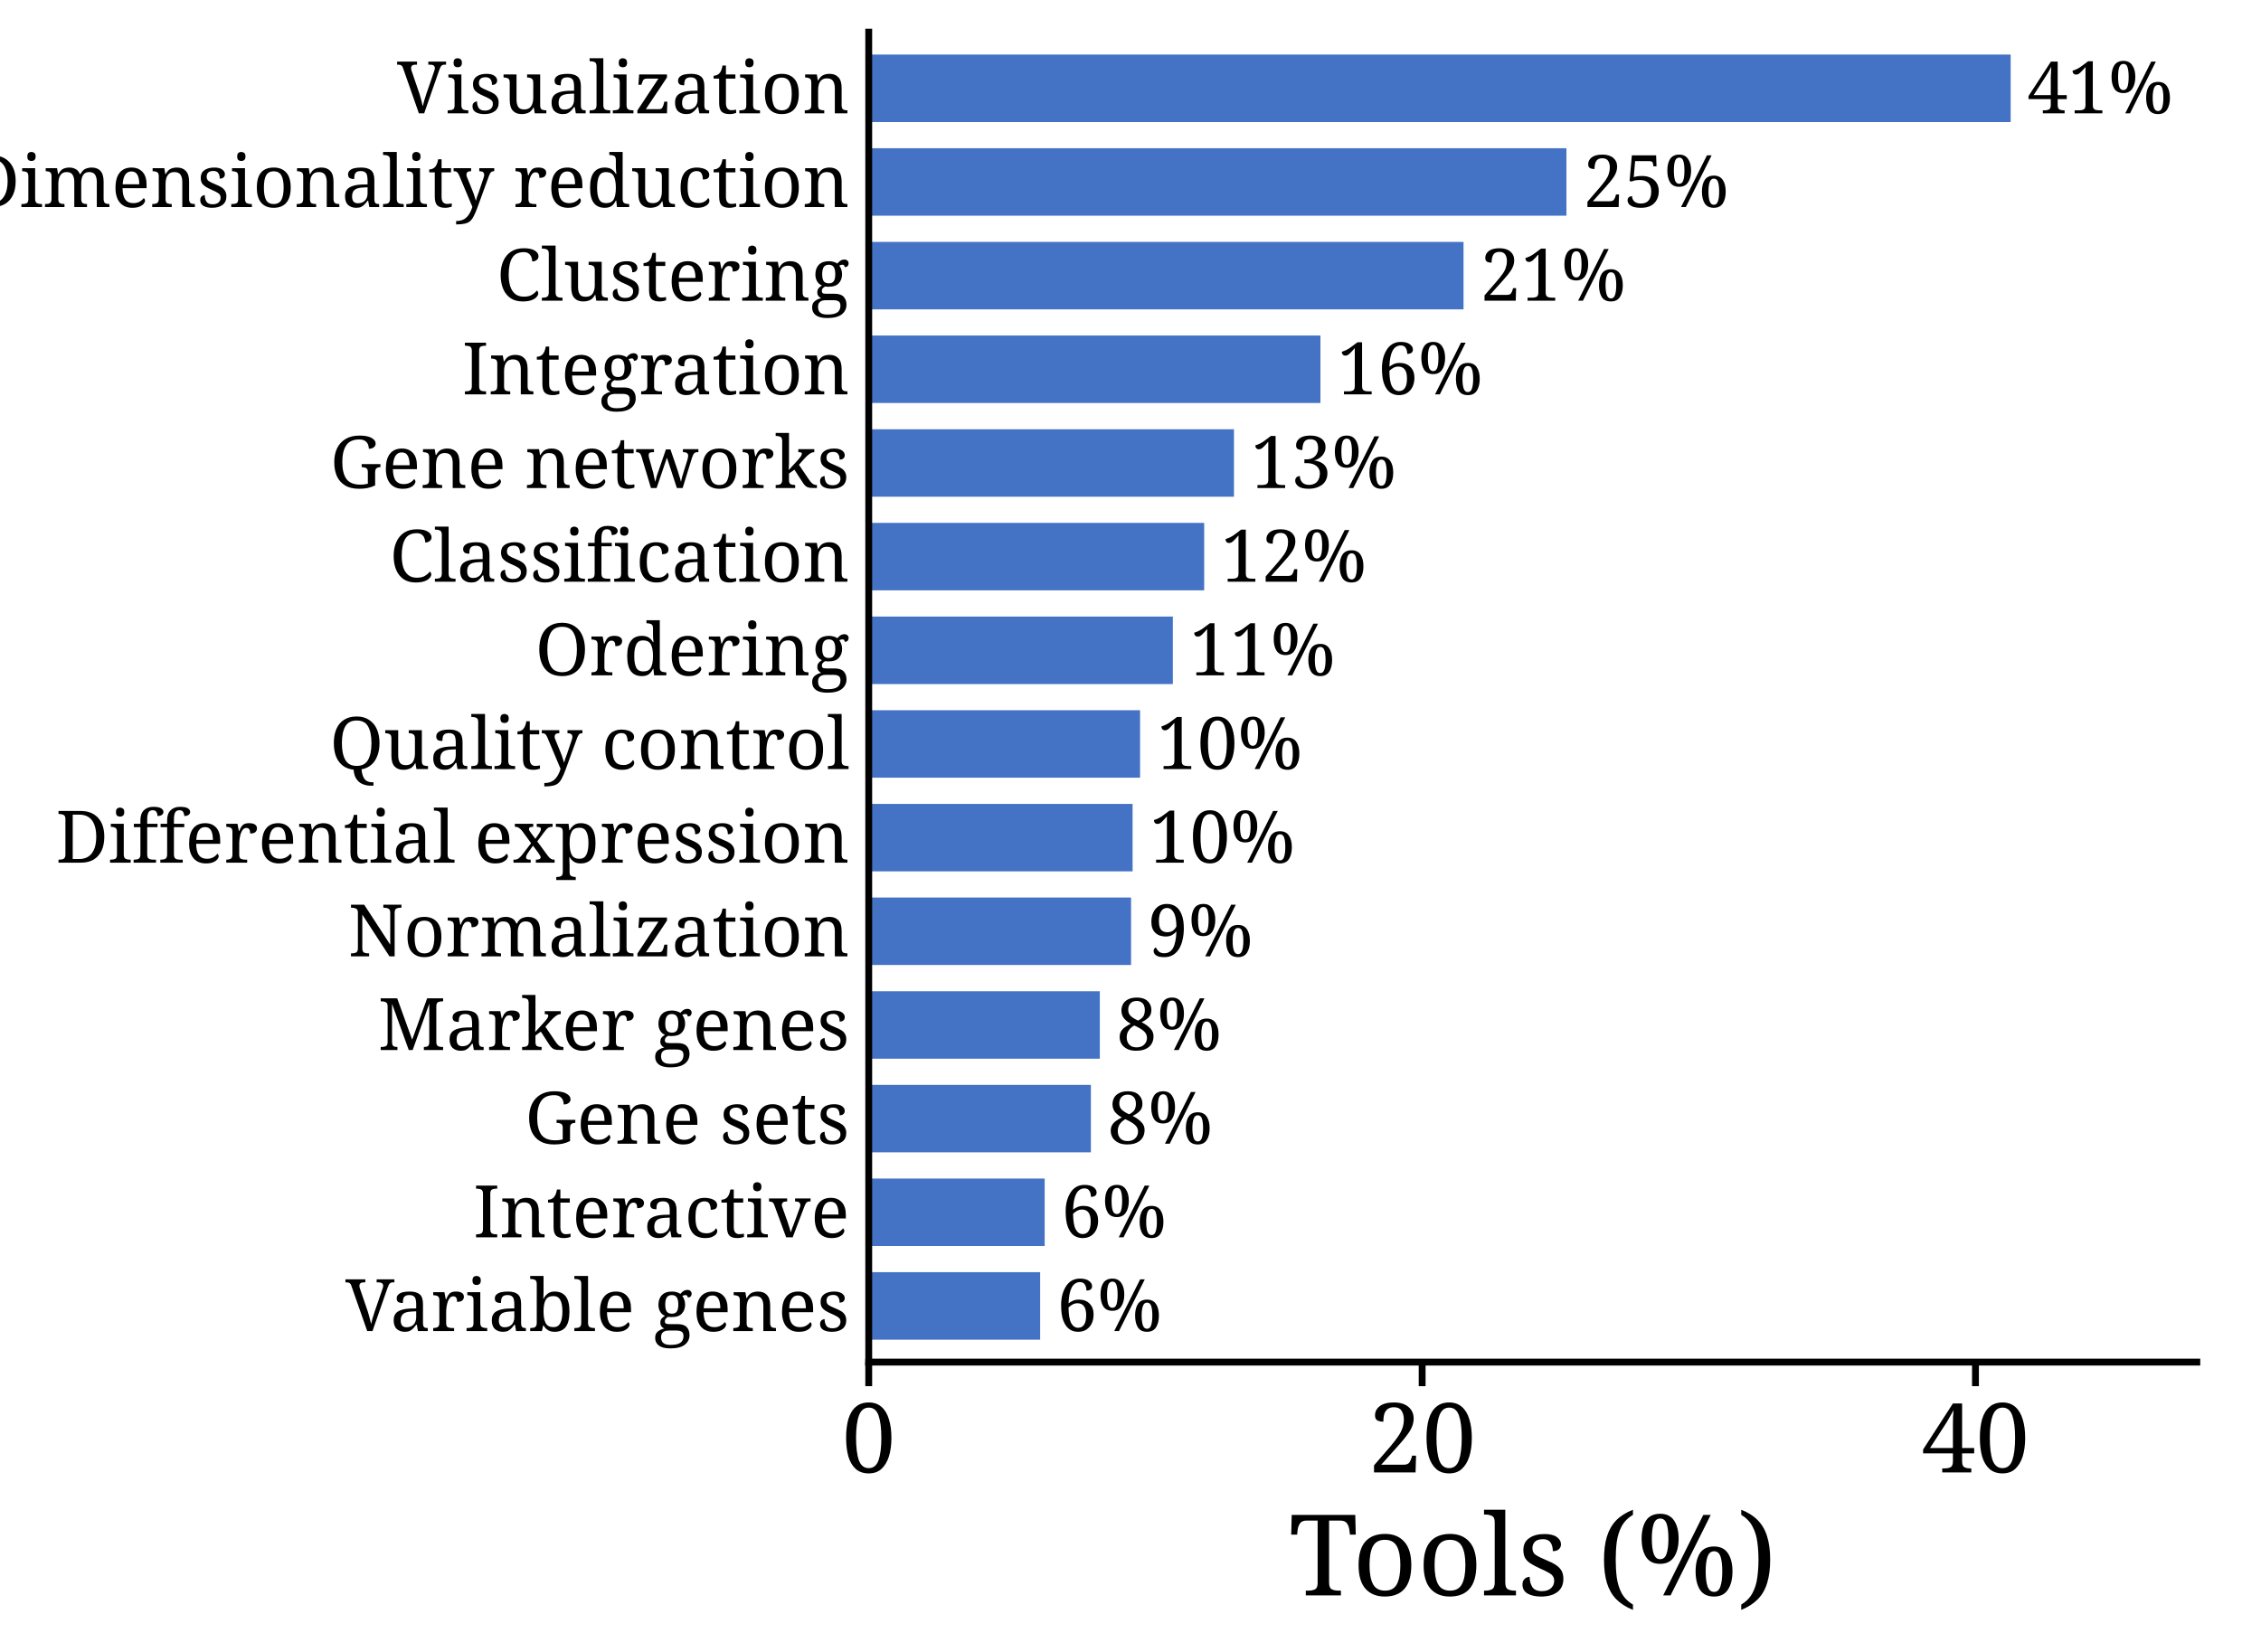
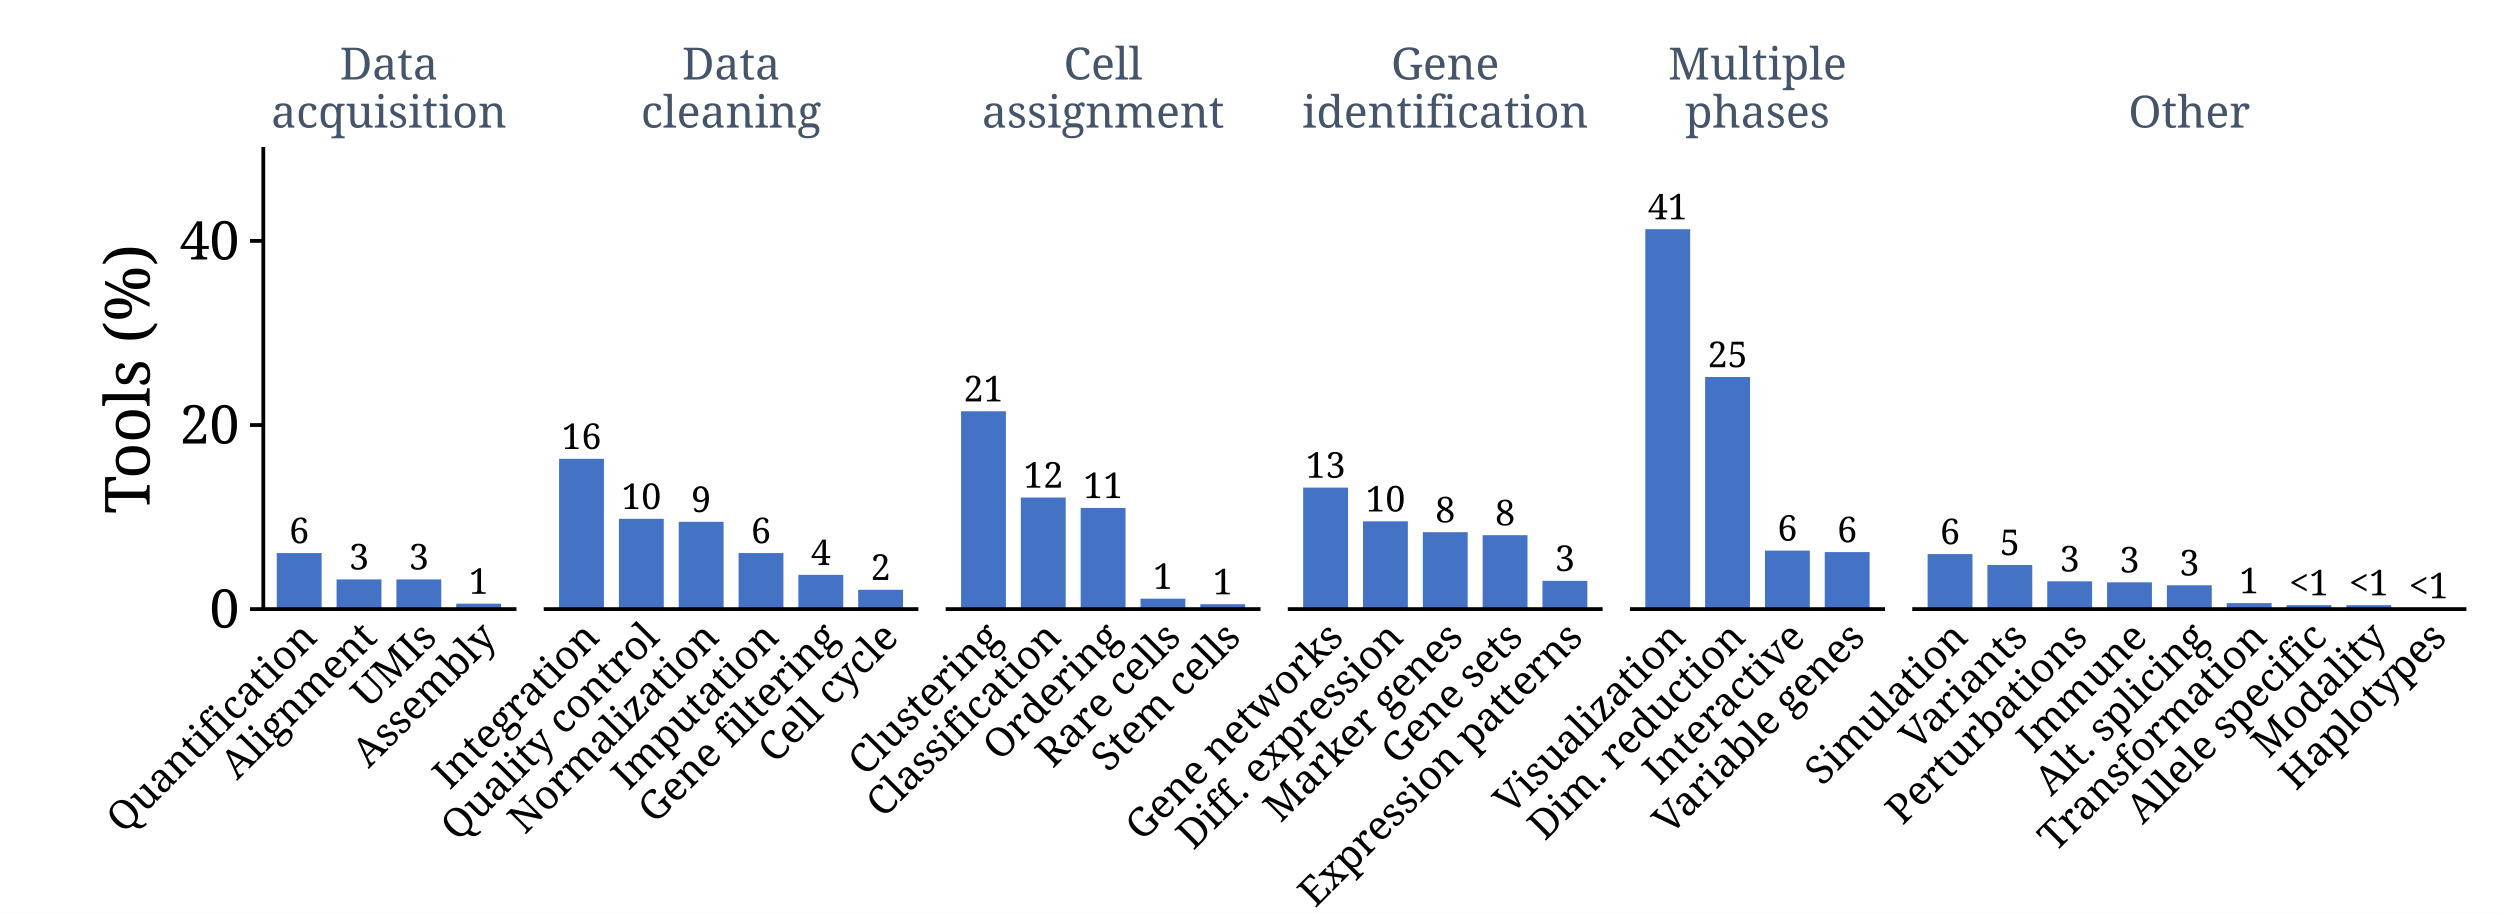
- <svg xmlns="http://www.w3.org/2000/svg" width="280.80pt" height="205.20pt" viewBox="0 0 280.80 205.20">
+ <svg xmlns="http://www.w3.org/2000/svg" width="561.60pt" height="205.20pt" viewBox="0 0 561.60 205.20">
  <g class="svglite">
    <defs>
      <style type="text/css">
    .svglite line, .svglite polyline, .svglite polygon, .svglite path, .svglite rect, .svglite circle {
      fill: none;
      stroke: #000000;
      stroke-linecap: round;
      stroke-linejoin: round;
      stroke-miterlimit: 10.00;
    }
    .svglite text {
      white-space: pre;
    }
    .svglite g.glyphgroup path {
      fill: inherit;
      stroke: none;
    }
  </style>
    </defs>
    <rect width="100%" height="100%" style="stroke: none; fill: #FFFFFF;" />
    <defs>
-       <clipPath id="cpMC4wMHwyODAuODB8MC4wMHwyMDUuMjA=">
-         <rect x="0.00" y="0.00" width="280.80" height="205.20" />
-       </clipPath>
-     </defs>
-     <g clip-path="url(#cpMC4wMHwyODAuODB8MC4wMHwyMDUuMjA=)">
-       <rect x="0" y="0.00" width="280.80" height="205.20" style="stroke-width: 1.16; stroke: none; fill: #FFFFFF;" />
-     </g>
-     <defs>
-       <clipPath id="cpMTA3Ljg5fDI3Mi44M3wzLjk5fDE2OS4yMA==">
-         <rect x="107.89" y="3.99" width="164.94" height="165.22" />
-       </clipPath>
-     </defs>
-     <g clip-path="url(#cpMTA3Ljg5fDI3Mi44M3wzLjk5fDE2OS4yMA==)">
-       <rect x="107.89" y="3.99" width="164.94" height="165.22" style="stroke-width: 1.16; stroke: none; fill: #FFFFFF;" />
-       <rect x="107.89" y="6.78" width="141.82" height="8.38" style="stroke-width: 1.16; stroke: none; stroke-linecap: butt; stroke-linejoin: miter; fill: #4472C4;" />
-       <rect x="107.89" y="18.41" width="86.65" height="8.38" style="stroke-width: 1.16; stroke: none; stroke-linecap: butt; stroke-linejoin: miter; fill: #4472C4;" />
-       <rect x="107.89" y="30.05" width="73.87" height="8.38" style="stroke-width: 1.16; stroke: none; stroke-linecap: butt; stroke-linejoin: miter; fill: #4472C4;" />
-       <rect x="107.89" y="41.68" width="56.10" height="8.38" style="stroke-width: 1.16; stroke: none; stroke-linecap: butt; stroke-linejoin: miter; fill: #4472C4;" />
-       <rect x="107.89" y="53.32" width="45.36" height="8.38" style="stroke-width: 1.16; stroke: none; stroke-linecap: butt; stroke-linejoin: miter; fill: #4472C4;" />
-       <rect x="107.89" y="64.95" width="41.66" height="8.38" style="stroke-width: 1.16; stroke: none; stroke-linecap: butt; stroke-linejoin: miter; fill: #4472C4;" />
-       <rect x="107.89" y="76.59" width="37.77" height="8.38" style="stroke-width: 1.16; stroke: none; stroke-linecap: butt; stroke-linejoin: miter; fill: #4472C4;" />
-       <rect x="107.89" y="88.22" width="33.70" height="8.38" style="stroke-width: 1.16; stroke: none; stroke-linecap: butt; stroke-linejoin: miter; fill: #4472C4;" />
-       <rect x="107.89" y="99.86" width="32.77" height="8.38" style="stroke-width: 1.16; stroke: none; stroke-linecap: butt; stroke-linejoin: miter; fill: #4472C4;" />
-       <rect x="107.89" y="111.49" width="32.58" height="8.38" style="stroke-width: 1.16; stroke: none; stroke-linecap: butt; stroke-linejoin: miter; fill: #4472C4;" />
-       <rect x="107.89" y="123.13" width="28.70" height="8.38" style="stroke-width: 1.16; stroke: none; stroke-linecap: butt; stroke-linejoin: miter; fill: #4472C4;" />
-       <rect x="107.89" y="134.76" width="27.59" height="8.38" style="stroke-width: 1.16; stroke: none; stroke-linecap: butt; stroke-linejoin: miter; fill: #4472C4;" />
-       <rect x="107.89" y="146.40" width="21.85" height="8.38" style="stroke-width: 1.16; stroke: none; stroke-linecap: butt; stroke-linejoin: miter; fill: #4472C4;" />
-       <rect x="107.89" y="158.03" width="21.29" height="8.38" style="stroke-width: 1.16; stroke: none; stroke-linecap: butt; stroke-linejoin: miter; fill: #4472C4;" />
-       <text x="251.77" y="14.08" style="font-size: 9.00px; font-family: &quot;Georgia&quot;;" textLength="16.31px" lengthAdjust="spacingAndGlyphs">41%</text>
-       <text x="196.60" y="25.72" style="font-size: 9.00px; font-family: &quot;Georgia&quot;;" textLength="17.14px" lengthAdjust="spacingAndGlyphs">25%</text>
-       <text x="183.82" y="37.35" style="font-size: 9.00px; font-family: &quot;Georgia&quot;;" textLength="16.27px" lengthAdjust="spacingAndGlyphs">21%</text>
-       <text x="166.05" y="48.99" style="font-size: 9.00px; font-family: &quot;Georgia&quot;;" textLength="16.33px" lengthAdjust="spacingAndGlyphs">16%</text>
-       <text x="155.31" y="60.62" style="font-size: 9.00px; font-family: &quot;Georgia&quot;;" textLength="16.20px" lengthAdjust="spacingAndGlyphs">13%</text>
-       <text x="151.61" y="72.26" style="font-size: 9.00px; font-family: &quot;Georgia&quot;;" textLength="16.27px" lengthAdjust="spacingAndGlyphs">12%</text>
-       <text x="147.72" y="83.89" style="font-size: 9.00px; font-family: &quot;Georgia&quot;;" textLength="15.11px" lengthAdjust="spacingAndGlyphs">11%</text>
-       <text x="143.65" y="95.53" style="font-size: 9.00px; font-family: &quot;Georgia&quot;;" textLength="16.77px" lengthAdjust="spacingAndGlyphs">10%</text>
-       <text x="142.72" y="107.16" style="font-size: 9.00px; font-family: &quot;Georgia&quot;;" textLength="16.77px" lengthAdjust="spacingAndGlyphs">10%</text>
-       <text x="142.54" y="118.80" style="font-size: 9.00px; font-family: &quot;Georgia&quot;;" textLength="12.45px" lengthAdjust="spacingAndGlyphs">9%</text>
-       <text x="138.65" y="130.43" style="font-size: 9.00px; font-family: &quot;Georgia&quot;;" textLength="12.72px" lengthAdjust="spacingAndGlyphs">8%</text>
-       <text x="137.54" y="142.07" style="font-size: 9.00px; font-family: &quot;Georgia&quot;;" textLength="12.72px" lengthAdjust="spacingAndGlyphs">8%</text>
-       <text x="131.80" y="153.70" style="font-size: 9.00px; font-family: &quot;Georgia&quot;;" textLength="12.45px" lengthAdjust="spacingAndGlyphs">6%</text>
-       <text x="131.24" y="165.34" style="font-size: 9.00px; font-family: &quot;Georgia&quot;;" textLength="12.45px" lengthAdjust="spacingAndGlyphs">6%</text>
-     </g>
-     <g clip-path="url(#cpMC4wMHwyODAuODB8MC4wMHwyMDUuMjA=)">
-       <polyline points="107.89,169.20 107.89,3.99 " style="stroke-width: 0.85; stroke-linecap: square;" />
-       <text x="105.50" y="165.34" text-anchor="end" style="font-size: 9.00px; font-family: &quot;Georgia&quot;;" textLength="58.00px" lengthAdjust="spacingAndGlyphs">Variable genes</text>
-       <text x="105.50" y="153.70" text-anchor="end" style="font-size: 9.00px; font-family: &quot;Georgia&quot;;" textLength="43.14px" lengthAdjust="spacingAndGlyphs">Interactive</text>
-       <text x="105.50" y="142.07" text-anchor="end" style="font-size: 9.00px; font-family: &quot;Georgia&quot;;" textLength="37.94px" lengthAdjust="spacingAndGlyphs">Gene sets</text>
-       <text x="105.50" y="130.43" text-anchor="end" style="font-size: 9.00px; font-family: &quot;Georgia&quot;;" textLength="54.06px" lengthAdjust="spacingAndGlyphs">Marker genes</text>
-       <text x="105.50" y="118.80" text-anchor="end" style="font-size: 9.00px; font-family: &quot;Georgia&quot;;" textLength="57.58px" lengthAdjust="spacingAndGlyphs">Normalization</text>
-       <text x="105.50" y="107.16" text-anchor="end" style="font-size: 9.00px; font-family: &quot;Georgia&quot;;" textLength="90.59px" lengthAdjust="spacingAndGlyphs">Differential expression</text>
-       <text x="105.50" y="95.53" text-anchor="end" style="font-size: 9.00px; font-family: &quot;Georgia&quot;;" textLength="59.84px" lengthAdjust="spacingAndGlyphs">Quality control</text>
-       <text x="105.50" y="83.89" text-anchor="end" style="font-size: 9.00px; font-family: &quot;Georgia&quot;;" textLength="36.12px" lengthAdjust="spacingAndGlyphs">Ordering</text>
-       <text x="105.50" y="72.26" text-anchor="end" style="font-size: 9.00px; font-family: &quot;Georgia&quot;;" textLength="53.42px" lengthAdjust="spacingAndGlyphs">Classification</text>
-       <text x="105.50" y="60.62" text-anchor="end" style="font-size: 9.00px; font-family: &quot;Georgia&quot;;" textLength="59.38px" lengthAdjust="spacingAndGlyphs">Gene networks</text>
-       <text x="105.50" y="48.99" text-anchor="end" style="font-size: 9.00px; font-family: &quot;Georgia&quot;;" textLength="44.98px" lengthAdjust="spacingAndGlyphs">Integration</text>
-       <text x="105.50" y="37.35" text-anchor="end" style="font-size: 9.00px; font-family: &quot;Georgia&quot;;" textLength="41.09px" lengthAdjust="spacingAndGlyphs">Clustering</text>
-       <text x="105.50" y="25.72" text-anchor="end" style="font-size: 9.00px; font-family: &quot;Georgia&quot;;" textLength="101.52px" lengthAdjust="spacingAndGlyphs">Dimensionality reduction</text>
-       <text x="105.50" y="14.08" text-anchor="end" style="font-size: 9.00px; font-family: &quot;Georgia&quot;;" textLength="51.91px" lengthAdjust="spacingAndGlyphs">Visualization</text>
-       <polyline points="107.89,169.20 272.83,169.20 " style="stroke-width: 0.85; stroke-linecap: square;" />
-       <polyline points="107.89,172.19 107.89,169.20 " style="stroke-width: 0.85; stroke-linecap: butt;" />
-       <polyline points="176.62,172.19 176.62,169.20 " style="stroke-width: 0.85; stroke-linecap: butt;" />
-       <polyline points="245.34,172.19 245.34,169.20 " style="stroke-width: 0.85; stroke-linecap: butt;" />
-       <text x="107.89" y="182.90" text-anchor="middle" style="font-size: 12.00px; font-family: &quot;Georgia&quot;;" textLength="7.36px" lengthAdjust="spacingAndGlyphs">0</text>
-       <text x="176.62" y="182.90" text-anchor="middle" style="font-size: 12.00px; font-family: &quot;Georgia&quot;;" textLength="14.06px" lengthAdjust="spacingAndGlyphs">20</text>
-       <text x="245.34" y="182.90" text-anchor="middle" style="font-size: 12.00px; font-family: &quot;Georgia&quot;;" textLength="14.14px" lengthAdjust="spacingAndGlyphs">40</text>
-       <text x="190.36" y="198.18" text-anchor="middle" style="font-size: 14.00px; font-family: &quot;Georgia&quot;;" textLength="59.11px" lengthAdjust="spacingAndGlyphs">Tools (%)</text>
+       <clipPath id="cpMC4wMHw1NjEuNjB8MC4wMHwyMDUuMjA=">
+         <rect x="0.00" y="0.00" width="561.60" height="205.20" />
+       </clipPath>
+     </defs>
+     <g clip-path="url(#cpMC4wMHw1NjEuNjB8MC4wMHwyMDUuMjA=)">
+       <rect x="-0" y="-0" width="561.60" height="205.20" style="stroke-width: 1.16; stroke: none; fill: #FFFFFF;" />
+     </g>
+     <defs>
+       <clipPath id="cpNTkuMTV8MTE1LjU5fDMzLjQ0fDEzNi44Mw==">
+         <rect x="59.15" y="33.44" width="56.44" height="103.39" />
+       </clipPath>
+     </defs>
+     <g clip-path="url(#cpNTkuMTV8MTE1LjU5fDMzLjQ0fDEzNi44Mw==)">
+       <rect x="59.15" y="33.44" width="56.44" height="103.39" style="stroke-width: 1.16; stroke: none; fill: #FFFFFF;" />
+       <rect x="62.17" y="124.24" width="10.08" height="12.59" style="stroke-width: 1.16; stroke: none; stroke-linecap: butt; stroke-linejoin: miter; fill: #4472C4;" />
+       <rect x="75.61" y="130.15" width="10.08" height="6.68" style="stroke-width: 1.16; stroke: none; stroke-linecap: butt; stroke-linejoin: miter; fill: #4472C4;" />
+       <rect x="89.05" y="130.15" width="10.08" height="6.68" style="stroke-width: 1.16; stroke: none; stroke-linecap: butt; stroke-linejoin: miter; fill: #4472C4;" />
+       <rect x="102.49" y="135.61" width="10.08" height="1.23" style="stroke-width: 1.16; stroke: none; stroke-linecap: butt; stroke-linejoin: miter; fill: #4472C4;" />
+       <text x="67.21" y="122.03" text-anchor="middle" style="font-size: 8.00px; font-family: &quot;Georgia&quot;;" textLength="4.52px" lengthAdjust="spacingAndGlyphs">6</text>
+       <text x="80.65" y="127.93" text-anchor="middle" style="font-size: 8.00px; font-family: &quot;Georgia&quot;;" textLength="4.41px" lengthAdjust="spacingAndGlyphs">3</text>
+       <text x="94.09" y="127.93" text-anchor="middle" style="font-size: 8.00px; font-family: &quot;Georgia&quot;;" textLength="4.41px" lengthAdjust="spacingAndGlyphs">3</text>
+       <text x="107.53" y="133.39" text-anchor="middle" style="font-size: 8.00px; font-family: &quot;Georgia&quot;;" textLength="3.44px" lengthAdjust="spacingAndGlyphs">1</text>
+     </g>
+     <g clip-path="url(#cpMC4wMHw1NjEuNjB8MC4wMHwyMDUuMjA=)">
+ </g>
+     <defs>
+       <clipPath id="cpMTIyLjU3fDIwNS44OXwzMy40NHwxMzYuODM=">
+         <rect x="122.57" y="33.44" width="83.32" height="103.39" />
+       </clipPath>
+     </defs>
+     <g clip-path="url(#cpMTIyLjU3fDIwNS44OXwzMy40NHwxMzYuODM=)">
+       <rect x="122.57" y="33.44" width="83.32" height="103.39" style="stroke-width: 1.16; stroke: none; fill: #FFFFFF;" />
+       <rect x="125.59" y="103.07" width="10.08" height="33.76" style="stroke-width: 1.16; stroke: none; stroke-linecap: butt; stroke-linejoin: miter; fill: #4472C4;" />
+       <rect x="139.03" y="116.55" width="10.08" height="20.28" style="stroke-width: 1.16; stroke: none; stroke-linecap: butt; stroke-linejoin: miter; fill: #4472C4;" />
+       <rect x="152.47" y="117.22" width="10.08" height="19.61" style="stroke-width: 1.16; stroke: none; stroke-linecap: butt; stroke-linejoin: miter; fill: #4472C4;" />
+       <rect x="165.91" y="124.24" width="10.08" height="12.59" style="stroke-width: 1.16; stroke: none; stroke-linecap: butt; stroke-linejoin: miter; fill: #4472C4;" />
+       <rect x="179.35" y="129.14" width="10.08" height="7.69" style="stroke-width: 1.16; stroke: none; stroke-linecap: butt; stroke-linejoin: miter; fill: #4472C4;" />
+       <rect x="192.78" y="132.49" width="10.08" height="4.34" style="stroke-width: 1.16; stroke: none; stroke-linecap: butt; stroke-linejoin: miter; fill: #4472C4;" />
+       <text x="130.63" y="100.86" text-anchor="middle" style="font-size: 8.00px; font-family: &quot;Georgia&quot;;" textLength="7.95px" lengthAdjust="spacingAndGlyphs">16</text>
+       <text x="144.07" y="114.34" text-anchor="middle" style="font-size: 8.00px; font-family: &quot;Georgia&quot;;" textLength="8.34px" lengthAdjust="spacingAndGlyphs">10</text>
+       <text x="157.51" y="115.01" text-anchor="middle" style="font-size: 8.00px; font-family: &quot;Georgia&quot;;" textLength="4.52px" lengthAdjust="spacingAndGlyphs">9</text>
+       <text x="170.95" y="122.03" text-anchor="middle" style="font-size: 8.00px; font-family: &quot;Georgia&quot;;" textLength="4.52px" lengthAdjust="spacingAndGlyphs">6</text>
+       <text x="184.39" y="126.93" text-anchor="middle" style="font-size: 8.00px; font-family: &quot;Georgia&quot;;" textLength="4.52px" lengthAdjust="spacingAndGlyphs">4</text>
+       <text x="197.82" y="130.27" text-anchor="middle" style="font-size: 8.00px; font-family: &quot;Georgia&quot;;" textLength="4.45px" lengthAdjust="spacingAndGlyphs">2</text>
+     </g>
+     <g clip-path="url(#cpMC4wMHw1NjEuNjB8MC4wMHwyMDUuMjA=)">
+ </g>
+     <defs>
+       <clipPath id="cpMjEyLjg2fDI4Mi43NHwzMy40NHwxMzYuODM=">
+         <rect x="212.86" y="33.44" width="69.88" height="103.39" />
+       </clipPath>
+     </defs>
+     <g clip-path="url(#cpMjEyLjg2fDI4Mi43NHwzMy40NHwxMzYuODM=)">
+       <rect x="212.86" y="33.44" width="69.88" height="103.39" style="stroke-width: 1.16; stroke: none; fill: #FFFFFF;" />
+       <rect x="215.89" y="92.38" width="10.08" height="44.45" style="stroke-width: 1.16; stroke: none; stroke-linecap: butt; stroke-linejoin: miter; fill: #4472C4;" />
+       <rect x="229.32" y="111.76" width="10.08" height="25.07" style="stroke-width: 1.16; stroke: none; stroke-linecap: butt; stroke-linejoin: miter; fill: #4472C4;" />
+       <rect x="242.76" y="114.10" width="10.08" height="22.73" style="stroke-width: 1.16; stroke: none; stroke-linecap: butt; stroke-linejoin: miter; fill: #4472C4;" />
+       <rect x="256.20" y="134.49" width="10.08" height="2.34" style="stroke-width: 1.16; stroke: none; stroke-linecap: butt; stroke-linejoin: miter; fill: #4472C4;" />
+       <rect x="269.64" y="135.72" width="10.08" height="1.11" style="stroke-width: 1.16; stroke: none; stroke-linecap: butt; stroke-linejoin: miter; fill: #4472C4;" />
+       <text x="220.93" y="90.17" text-anchor="middle" style="font-size: 8.00px; font-family: &quot;Georgia&quot;;" textLength="7.89px" lengthAdjust="spacingAndGlyphs">21</text>
+       <text x="234.36" y="109.55" text-anchor="middle" style="font-size: 8.00px; font-family: &quot;Georgia&quot;;" textLength="7.89px" lengthAdjust="spacingAndGlyphs">12</text>
+       <text x="247.80" y="111.89" text-anchor="middle" style="font-size: 8.00px; font-family: &quot;Georgia&quot;;" textLength="6.88px" lengthAdjust="spacingAndGlyphs">11</text>
+       <text x="261.24" y="132.28" text-anchor="middle" style="font-size: 8.00px; font-family: &quot;Georgia&quot;;" textLength="3.44px" lengthAdjust="spacingAndGlyphs">1</text>
+       <text x="274.68" y="133.51" text-anchor="middle" style="font-size: 8.00px; font-family: &quot;Georgia&quot;;" textLength="3.44px" lengthAdjust="spacingAndGlyphs">1</text>
+     </g>
+     <g clip-path="url(#cpMC4wMHw1NjEuNjB8MC4wMHwyMDUuMjA=)">
+ </g>
+     <defs>
+       <clipPath id="cpMjg5LjcyfDM1OS42MHwzMy40NHwxMzYuODM=">
+         <rect x="289.72" y="33.44" width="69.88" height="103.39" />
+       </clipPath>
+     </defs>
+     <g clip-path="url(#cpMjg5LjcyfDM1OS42MHwzMy40NHwxMzYuODM=)">
+       <rect x="289.72" y="33.44" width="69.88" height="103.39" style="stroke-width: 1.16; stroke: none; fill: #FFFFFF;" />
+       <rect x="292.74" y="109.54" width="10.08" height="27.30" style="stroke-width: 1.16; stroke: none; stroke-linecap: butt; stroke-linejoin: miter; fill: #4472C4;" />
+       <rect x="306.18" y="117.11" width="10.08" height="19.72" style="stroke-width: 1.16; stroke: none; stroke-linecap: butt; stroke-linejoin: miter; fill: #4472C4;" />
+       <rect x="319.62" y="119.56" width="10.08" height="17.27" style="stroke-width: 1.16; stroke: none; stroke-linecap: butt; stroke-linejoin: miter; fill: #4472C4;" />
+       <rect x="333.06" y="120.23" width="10.08" height="16.60" style="stroke-width: 1.16; stroke: none; stroke-linecap: butt; stroke-linejoin: miter; fill: #4472C4;" />
+       <rect x="346.50" y="130.48" width="10.08" height="6.35" style="stroke-width: 1.16; stroke: none; stroke-linecap: butt; stroke-linejoin: miter; fill: #4472C4;" />
+       <text x="297.78" y="107.32" text-anchor="middle" style="font-size: 8.00px; font-family: &quot;Georgia&quot;;" textLength="7.84px" lengthAdjust="spacingAndGlyphs">13</text>
+       <text x="311.22" y="114.90" text-anchor="middle" style="font-size: 8.00px; font-family: &quot;Georgia&quot;;" textLength="8.34px" lengthAdjust="spacingAndGlyphs">10</text>
+       <text x="324.66" y="117.35" text-anchor="middle" style="font-size: 8.00px; font-family: &quot;Georgia&quot;;" textLength="4.77px" lengthAdjust="spacingAndGlyphs">8</text>
+       <text x="338.10" y="118.02" text-anchor="middle" style="font-size: 8.00px; font-family: &quot;Georgia&quot;;" textLength="4.77px" lengthAdjust="spacingAndGlyphs">8</text>
+       <text x="351.54" y="128.27" text-anchor="middle" style="font-size: 8.00px; font-family: &quot;Georgia&quot;;" textLength="4.41px" lengthAdjust="spacingAndGlyphs">3</text>
+     </g>
+     <g clip-path="url(#cpMC4wMHw1NjEuNjB8MC4wMHwyMDUuMjA=)">
+ </g>
+     <defs>
+       <clipPath id="cpMzY2LjU3fDQyMy4wMnwzMy40NHwxMzYuODM=">
+         <rect x="366.57" y="33.44" width="56.44" height="103.39" />
+       </clipPath>
+     </defs>
+     <g clip-path="url(#cpMzY2LjU3fDQyMy4wMnwzMy40NHwxMzYuODM=)">
+       <rect x="366.57" y="33.44" width="56.44" height="103.39" style="stroke-width: 1.16; stroke: none; fill: #FFFFFF;" />
+       <rect x="369.60" y="51.49" width="10.08" height="85.34" style="stroke-width: 1.16; stroke: none; stroke-linecap: butt; stroke-linejoin: miter; fill: #4472C4;" />
+       <rect x="383.04" y="84.69" width="10.08" height="52.14" style="stroke-width: 1.16; stroke: none; stroke-linecap: butt; stroke-linejoin: miter; fill: #4472C4;" />
+       <rect x="396.48" y="123.68" width="10.08" height="13.15" style="stroke-width: 1.16; stroke: none; stroke-linecap: butt; stroke-linejoin: miter; fill: #4472C4;" />
+       <rect x="409.91" y="124.02" width="10.08" height="12.81" style="stroke-width: 1.16; stroke: none; stroke-linecap: butt; stroke-linejoin: miter; fill: #4472C4;" />
+       <text x="374.64" y="49.28" text-anchor="middle" style="font-size: 8.00px; font-family: &quot;Georgia&quot;;" textLength="7.95px" lengthAdjust="spacingAndGlyphs">41</text>
+       <text x="388.08" y="82.48" text-anchor="middle" style="font-size: 8.00px; font-family: &quot;Georgia&quot;;" textLength="8.67px" lengthAdjust="spacingAndGlyphs">25</text>
+       <text x="401.52" y="121.47" text-anchor="middle" style="font-size: 8.00px; font-family: &quot;Georgia&quot;;" textLength="4.52px" lengthAdjust="spacingAndGlyphs">6</text>
+       <text x="414.95" y="121.81" text-anchor="middle" style="font-size: 8.00px; font-family: &quot;Georgia&quot;;" textLength="4.52px" lengthAdjust="spacingAndGlyphs">6</text>
+     </g>
+     <g clip-path="url(#cpMC4wMHw1NjEuNjB8MC4wMHwyMDUuMjA=)">
+ </g>
+     <defs>
+       <clipPath id="cpNDI5Ljk5fDU1My42M3wzMy40NHwxMzYuODM=">
+         <rect x="429.99" y="33.44" width="123.64" height="103.39" />
+       </clipPath>
+     </defs>
+     <g clip-path="url(#cpNDI5Ljk5fDU1My42M3wzMy40NHwxMzYuODM=)">
+       <rect x="429.99" y="33.44" width="123.64" height="103.39" style="stroke-width: 1.16; stroke: none; fill: #FFFFFF;" />
+       <rect x="433.02" y="124.46" width="10.08" height="12.37" style="stroke-width: 1.16; stroke: none; stroke-linecap: butt; stroke-linejoin: miter; fill: #4472C4;" />
+       <rect x="446.45" y="126.92" width="10.08" height="9.92" style="stroke-width: 1.16; stroke: none; stroke-linecap: butt; stroke-linejoin: miter; fill: #4472C4;" />
+       <rect x="459.89" y="130.59" width="10.08" height="6.24" style="stroke-width: 1.16; stroke: none; stroke-linecap: butt; stroke-linejoin: miter; fill: #4472C4;" />
+       <rect x="473.33" y="130.82" width="10.08" height="6.02" style="stroke-width: 1.16; stroke: none; stroke-linecap: butt; stroke-linejoin: miter; fill: #4472C4;" />
+       <rect x="486.77" y="131.48" width="10.08" height="5.35" style="stroke-width: 1.16; stroke: none; stroke-linecap: butt; stroke-linejoin: miter; fill: #4472C4;" />
+       <rect x="500.21" y="135.49" width="10.08" height="1.34" style="stroke-width: 1.16; stroke: none; stroke-linecap: butt; stroke-linejoin: miter; fill: #4472C4;" />
+       <rect x="513.65" y="135.94" width="10.08" height="0.89" style="stroke-width: 1.16; stroke: none; stroke-linecap: butt; stroke-linejoin: miter; fill: #4472C4;" />
+       <rect x="527.09" y="135.94" width="10.08" height="0.89" style="stroke-width: 1.16; stroke: none; stroke-linecap: butt; stroke-linejoin: miter; fill: #4472C4;" />
+       <rect x="540.53" y="136.61" width="10.08" height="0.22" style="stroke-width: 1.16; stroke: none; stroke-linecap: butt; stroke-linejoin: miter; fill: #4472C4;" />
+       <text x="438.06" y="122.25" text-anchor="middle" style="font-size: 8.00px; font-family: &quot;Georgia&quot;;" textLength="4.52px" lengthAdjust="spacingAndGlyphs">6</text>
+       <text x="451.49" y="124.70" text-anchor="middle" style="font-size: 8.00px; font-family: &quot;Georgia&quot;;" textLength="4.22px" lengthAdjust="spacingAndGlyphs">5</text>
+       <text x="464.93" y="128.38" text-anchor="middle" style="font-size: 8.00px; font-family: &quot;Georgia&quot;;" textLength="4.41px" lengthAdjust="spacingAndGlyphs">3</text>
+       <text x="478.37" y="128.60" text-anchor="middle" style="font-size: 8.00px; font-family: &quot;Georgia&quot;;" textLength="4.41px" lengthAdjust="spacingAndGlyphs">3</text>
+       <text x="491.81" y="129.27" text-anchor="middle" style="font-size: 8.00px; font-family: &quot;Georgia&quot;;" textLength="4.41px" lengthAdjust="spacingAndGlyphs">3</text>
+       <text x="505.25" y="133.28" text-anchor="middle" style="font-size: 8.00px; font-family: &quot;Georgia&quot;;" textLength="3.44px" lengthAdjust="spacingAndGlyphs">1</text>
+       <text x="518.69" y="133.73" text-anchor="middle" style="font-size: 8.00px; font-family: &quot;Georgia&quot;;" textLength="8.58px" lengthAdjust="spacingAndGlyphs">&lt;1</text>
+       <text x="532.13" y="133.73" text-anchor="middle" style="font-size: 8.00px; font-family: &quot;Georgia&quot;;" textLength="8.58px" lengthAdjust="spacingAndGlyphs">&lt;1</text>
+       <text x="545.57" y="134.40" text-anchor="middle" style="font-size: 8.00px; font-family: &quot;Georgia&quot;;" textLength="8.58px" lengthAdjust="spacingAndGlyphs">&lt;1</text>
+     </g>
+     <g clip-path="url(#cpMC4wMHw1NjEuNjB8MC4wMHwyMDUuMjA=)">
+       <text x="87.37" y="17.86" text-anchor="middle" style="font-size: 10.00px;fill: #44546A; font-family: &quot;Georgia&quot;;" textLength="21.03px" lengthAdjust="spacingAndGlyphs">Data</text>
+       <text x="87.37" y="28.66" text-anchor="middle" style="font-size: 10.00px;fill: #44546A; font-family: &quot;Georgia&quot;;" textLength="48.83px" lengthAdjust="spacingAndGlyphs">acquisition</text>
+       <text x="164.23" y="17.86" text-anchor="middle" style="font-size: 10.00px;fill: #44546A; font-family: &quot;Georgia&quot;;" textLength="21.03px" lengthAdjust="spacingAndGlyphs">Data</text>
+       <text x="164.23" y="28.66" text-anchor="middle" style="font-size: 10.00px;fill: #44546A; font-family: &quot;Georgia&quot;;" textLength="37.12px" lengthAdjust="spacingAndGlyphs">cleaning</text>
+       <text x="247.80" y="17.86" text-anchor="middle" style="font-size: 10.00px;fill: #44546A; font-family: &quot;Georgia&quot;;" textLength="16.97px" lengthAdjust="spacingAndGlyphs">Cell</text>
+       <text x="247.80" y="28.66" text-anchor="middle" style="font-size: 10.00px;fill: #44546A; font-family: &quot;Georgia&quot;;" textLength="50.64px" lengthAdjust="spacingAndGlyphs">assignment</text>
+       <text x="324.66" y="17.86" text-anchor="middle" style="font-size: 10.00px;fill: #44546A; font-family: &quot;Georgia&quot;;" textLength="22.81px" lengthAdjust="spacingAndGlyphs">Gene</text>
+       <text x="324.66" y="28.66" text-anchor="middle" style="font-size: 10.00px;fill: #44546A; font-family: &quot;Georgia&quot;;" textLength="59.28px" lengthAdjust="spacingAndGlyphs">identification</text>
+       <text x="394.80" y="17.86" text-anchor="middle" style="font-size: 10.00px;fill: #44546A; font-family: &quot;Georgia&quot;;" textLength="37.67px" lengthAdjust="spacingAndGlyphs">Multiple</text>
+       <text x="394.80" y="28.66" text-anchor="middle" style="font-size: 10.00px;fill: #44546A; font-family: &quot;Georgia&quot;;" textLength="30.08px" lengthAdjust="spacingAndGlyphs">phases</text>
+       <text x="491.81" y="28.66" text-anchor="middle" style="font-size: 10.00px;fill: #44546A; font-family: &quot;Georgia&quot;;" textLength="25.64px" lengthAdjust="spacingAndGlyphs">Other</text>
+       <polyline points="59.15,136.83 115.59,136.83 " style="stroke-width: 0.85; stroke-linecap: square;" />
+       <text transform="translate(71.62,143.63) rotate(-45)" text-anchor="end" style="font-size: 9.00px; font-family: &quot;Georgia&quot;;" textLength="57.58px" lengthAdjust="spacingAndGlyphs">Quantification</text>
+       <text transform="translate(85.06,143.63) rotate(-45)" text-anchor="end" style="font-size: 9.00px; font-family: &quot;Georgia&quot;;" textLength="41.83px" lengthAdjust="spacingAndGlyphs">Alignment</text>
+       <text transform="translate(98.50,143.63) rotate(-45)" text-anchor="end" style="font-size: 9.00px; font-family: &quot;Georgia&quot;;" textLength="22.55px" lengthAdjust="spacingAndGlyphs">UMIs</text>
+       <text transform="translate(111.94,143.63) rotate(-45)" text-anchor="end" style="font-size: 9.00px; font-family: &quot;Georgia&quot;;" textLength="38.14px" lengthAdjust="spacingAndGlyphs">Assembly</text>
+       <polyline points="122.57,136.83 205.89,136.83 " style="stroke-width: 0.85; stroke-linecap: square;" />
+       <text transform="translate(135.04,143.63) rotate(-45)" text-anchor="end" style="font-size: 9.00px; font-family: &quot;Georgia&quot;;" textLength="44.98px" lengthAdjust="spacingAndGlyphs">Integration</text>
+       <text transform="translate(148.48,143.63) rotate(-45)" text-anchor="end" style="font-size: 9.00px; font-family: &quot;Georgia&quot;;" textLength="59.84px" lengthAdjust="spacingAndGlyphs">Quality control</text>
+       <text transform="translate(161.92,143.63) rotate(-45)" text-anchor="end" style="font-size: 9.00px; font-family: &quot;Georgia&quot;;" textLength="57.58px" lengthAdjust="spacingAndGlyphs">Normalization</text>
+       <text transform="translate(175.36,143.63) rotate(-45)" text-anchor="end" style="font-size: 9.00px; font-family: &quot;Georgia&quot;;" textLength="45.30px" lengthAdjust="spacingAndGlyphs">Imputation</text>
+       <text transform="translate(188.79,143.63) rotate(-45)" text-anchor="end" style="font-size: 9.00px; font-family: &quot;Georgia&quot;;" textLength="54.52px" lengthAdjust="spacingAndGlyphs">Gene filtering</text>
+       <text transform="translate(202.23,143.63) rotate(-45)" text-anchor="end" style="font-size: 9.00px; font-family: &quot;Georgia&quot;;" textLength="37.00px" lengthAdjust="spacingAndGlyphs">Cell cycle</text>
+       <polyline points="212.86,136.83 282.74,136.83 " style="stroke-width: 0.85; stroke-linecap: square;" />
+       <text transform="translate(225.33,143.63) rotate(-45)" text-anchor="end" style="font-size: 9.00px; font-family: &quot;Georgia&quot;;" textLength="41.09px" lengthAdjust="spacingAndGlyphs">Clustering</text>
+       <text transform="translate(238.77,143.63) rotate(-45)" text-anchor="end" style="font-size: 9.00px; font-family: &quot;Georgia&quot;;" textLength="53.42px" lengthAdjust="spacingAndGlyphs">Classification</text>
+       <text transform="translate(252.21,143.63) rotate(-45)" text-anchor="end" style="font-size: 9.00px; font-family: &quot;Georgia&quot;;" textLength="36.12px" lengthAdjust="spacingAndGlyphs">Ordering</text>
+       <text transform="translate(265.65,143.63) rotate(-45)" text-anchor="end" style="font-size: 9.00px; font-family: &quot;Georgia&quot;;" textLength="38.53px" lengthAdjust="spacingAndGlyphs">Rare cells</text>
+       <text transform="translate(279.09,143.63) rotate(-45)" text-anchor="end" style="font-size: 9.00px; font-family: &quot;Georgia&quot;;" textLength="40.08px" lengthAdjust="spacingAndGlyphs">Stem cells</text>
+       <polyline points="289.72,136.83 359.60,136.83 " style="stroke-width: 0.85; stroke-linecap: square;" />
+       <text transform="translate(302.19,143.63) rotate(-45)" text-anchor="end" style="font-size: 9.00px; font-family: &quot;Georgia&quot;;" textLength="59.38px" lengthAdjust="spacingAndGlyphs">Gene networks</text>
+       <text transform="translate(315.63,143.63) rotate(-45)" text-anchor="end" style="font-size: 9.00px; font-family: &quot;Georgia&quot;;" textLength="62.47px" lengthAdjust="spacingAndGlyphs">Diff. expression</text>
+       <text transform="translate(329.07,143.63) rotate(-45)" text-anchor="end" style="font-size: 9.00px; font-family: &quot;Georgia&quot;;" textLength="54.06px" lengthAdjust="spacingAndGlyphs">Marker genes</text>
+       <text transform="translate(342.51,143.63) rotate(-45)" text-anchor="end" style="font-size: 9.00px; font-family: &quot;Georgia&quot;;" textLength="37.94px" lengthAdjust="spacingAndGlyphs">Gene sets</text>
+       <text transform="translate(355.95,143.63) rotate(-45)" text-anchor="end" style="font-size: 9.00px; font-family: &quot;Georgia&quot;;" textLength="79.48px" lengthAdjust="spacingAndGlyphs">Expression patterns</text>
+       <polyline points="366.57,136.83 423.02,136.83 " style="stroke-width: 0.85; stroke-linecap: square;" />
+       <text transform="translate(379.05,143.63) rotate(-45)" text-anchor="end" style="font-size: 9.00px; font-family: &quot;Georgia&quot;;" textLength="51.91px" lengthAdjust="spacingAndGlyphs">Visualization</text>
+       <text transform="translate(392.49,143.63) rotate(-45)" text-anchor="end" style="font-size: 9.00px; font-family: &quot;Georgia&quot;;" textLength="60.28px" lengthAdjust="spacingAndGlyphs">Dim. reduction</text>
+       <text transform="translate(405.92,143.63) rotate(-45)" text-anchor="end" style="font-size: 9.00px; font-family: &quot;Georgia&quot;;" textLength="43.14px" lengthAdjust="spacingAndGlyphs">Interactive</text>
+       <text transform="translate(419.36,143.63) rotate(-45)" text-anchor="end" style="font-size: 9.00px; font-family: &quot;Georgia&quot;;" textLength="58.00px" lengthAdjust="spacingAndGlyphs">Variable genes</text>
+       <polyline points="429.99,136.83 553.63,136.83 " style="stroke-width: 0.85; stroke-linecap: square;" />
+       <text transform="translate(442.46,143.63) rotate(-45)" text-anchor="end" style="font-size: 9.00px; font-family: &quot;Georgia&quot;;" textLength="43.81px" lengthAdjust="spacingAndGlyphs">Simulation</text>
+       <text transform="translate(455.90,143.63) rotate(-45)" text-anchor="end" style="font-size: 9.00px; font-family: &quot;Georgia&quot;;" textLength="33.70px" lengthAdjust="spacingAndGlyphs">Variants</text>
+       <text transform="translate(469.34,143.63) rotate(-45)" text-anchor="end" style="font-size: 9.00px; font-family: &quot;Georgia&quot;;" textLength="54.88px" lengthAdjust="spacingAndGlyphs">Perturbations</text>
+       <text transform="translate(482.78,143.63) rotate(-45)" text-anchor="end" style="font-size: 9.00px; font-family: &quot;Georgia&quot;;" textLength="34.17px" lengthAdjust="spacingAndGlyphs">Immune</text>
+       <text transform="translate(496.22,143.63) rotate(-45)" text-anchor="end" style="font-size: 9.00px; font-family: &quot;Georgia&quot;;" textLength="47.19px" lengthAdjust="spacingAndGlyphs">Alt. splicing</text>
+       <text transform="translate(509.66,143.63) rotate(-45)" text-anchor="end" style="font-size: 9.00px; font-family: &quot;Georgia&quot;;" textLength="62.83px" lengthAdjust="spacingAndGlyphs">Transformation</text>
+       <text transform="translate(523.10,143.63) rotate(-45)" text-anchor="end" style="font-size: 9.00px; font-family: &quot;Georgia&quot;;" textLength="54.39px" lengthAdjust="spacingAndGlyphs">Allele specific</text>
+       <text transform="translate(536.54,143.63) rotate(-45)" text-anchor="end" style="font-size: 9.00px; font-family: &quot;Georgia&quot;;" textLength="35.67px" lengthAdjust="spacingAndGlyphs">Modality</text>
+       <text transform="translate(549.98,143.63) rotate(-45)" text-anchor="end" style="font-size: 9.00px; font-family: &quot;Georgia&quot;;" textLength="45.36px" lengthAdjust="spacingAndGlyphs">Haplotypes</text>
+       <polyline points="59.15,136.83 59.15,33.44 " style="stroke-width: 0.85; stroke-linecap: square;" />
+       <text x="53.77" y="140.99" text-anchor="end" style="font-size: 12.00px; font-family: &quot;Georgia&quot;;" textLength="7.36px" lengthAdjust="spacingAndGlyphs">0</text>
+       <text x="53.77" y="99.63" text-anchor="end" style="font-size: 12.00px; font-family: &quot;Georgia&quot;;" textLength="14.06px" lengthAdjust="spacingAndGlyphs">20</text>
+       <text x="53.77" y="58.28" text-anchor="end" style="font-size: 12.00px; font-family: &quot;Georgia&quot;;" textLength="14.14px" lengthAdjust="spacingAndGlyphs">40</text>
+       <polyline points="56.16,136.83 59.15,136.83 " style="stroke-width: 0.85; stroke-linecap: butt;" />
+       <polyline points="56.16,95.48 59.15,95.48 " style="stroke-width: 0.85; stroke-linecap: butt;" />
+       <polyline points="56.16,54.12 59.15,54.12 " style="stroke-width: 0.85; stroke-linecap: butt;" />
+       <text transform="translate(33.61,85.14) rotate(-90)" text-anchor="middle" style="font-size: 14.00px; font-family: &quot;Georgia&quot;;" textLength="59.11px" lengthAdjust="spacingAndGlyphs">Tools (%)</text>
    </g>
  </g>
</svg>
